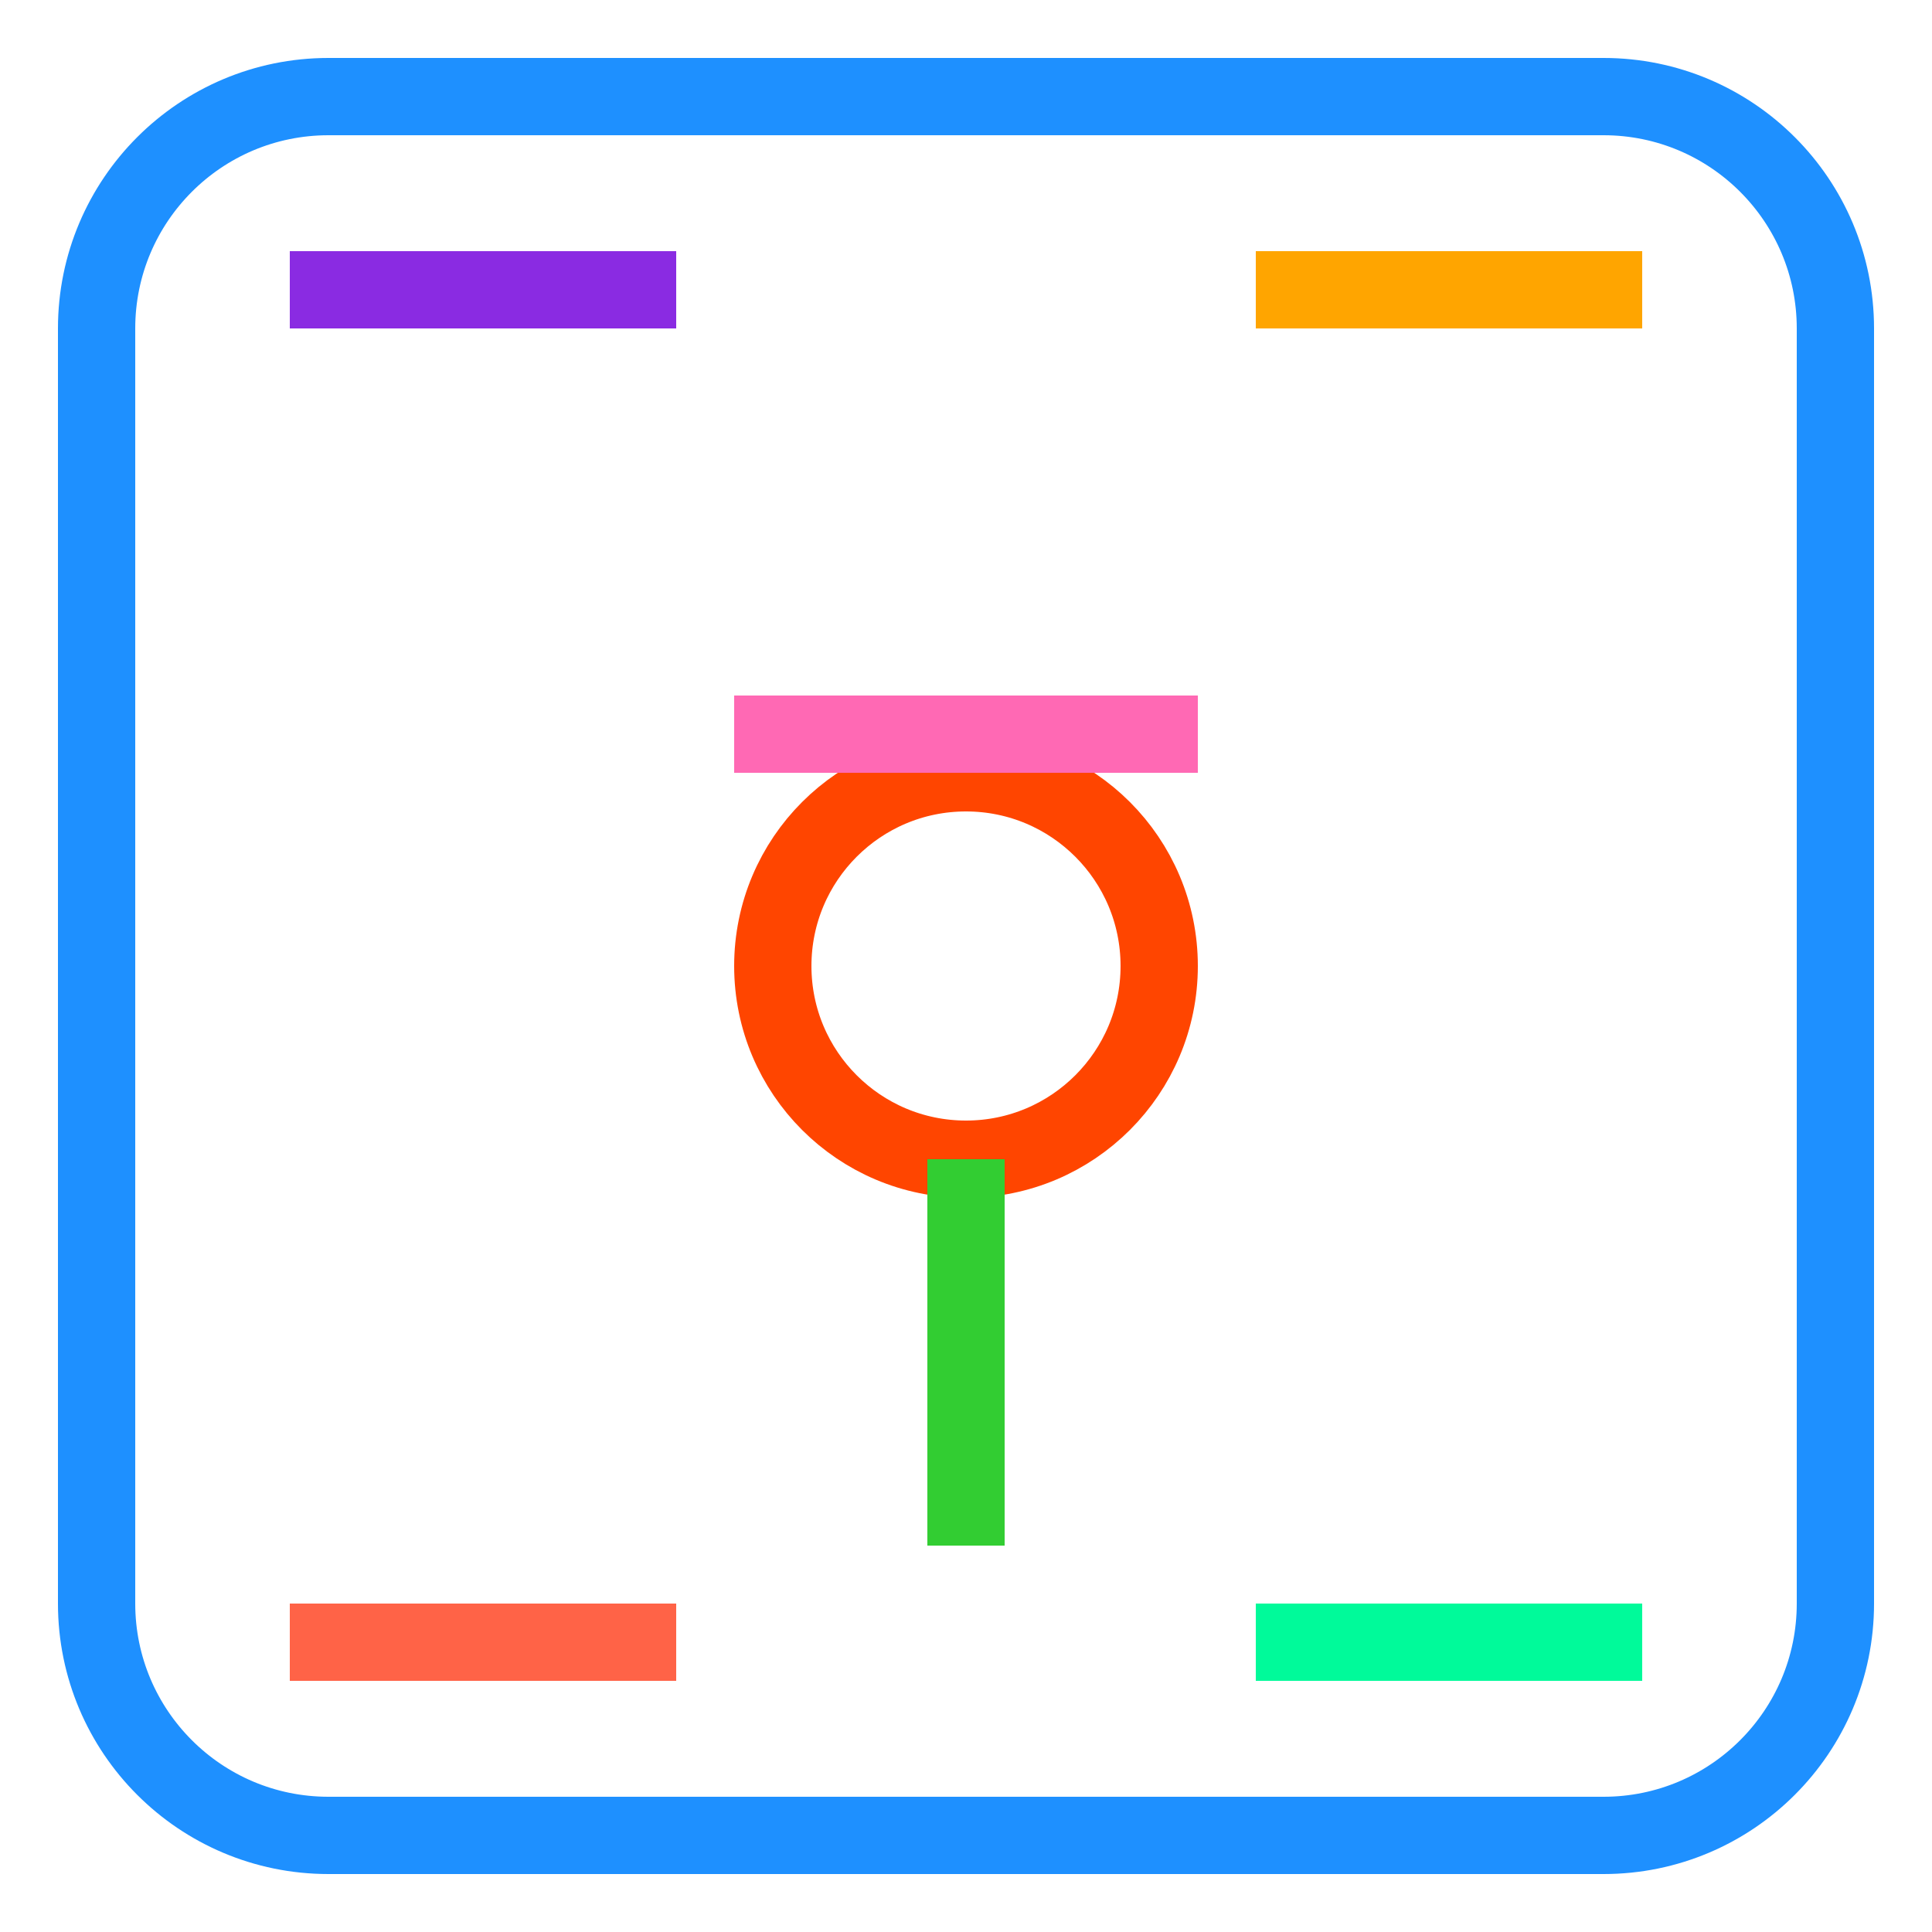
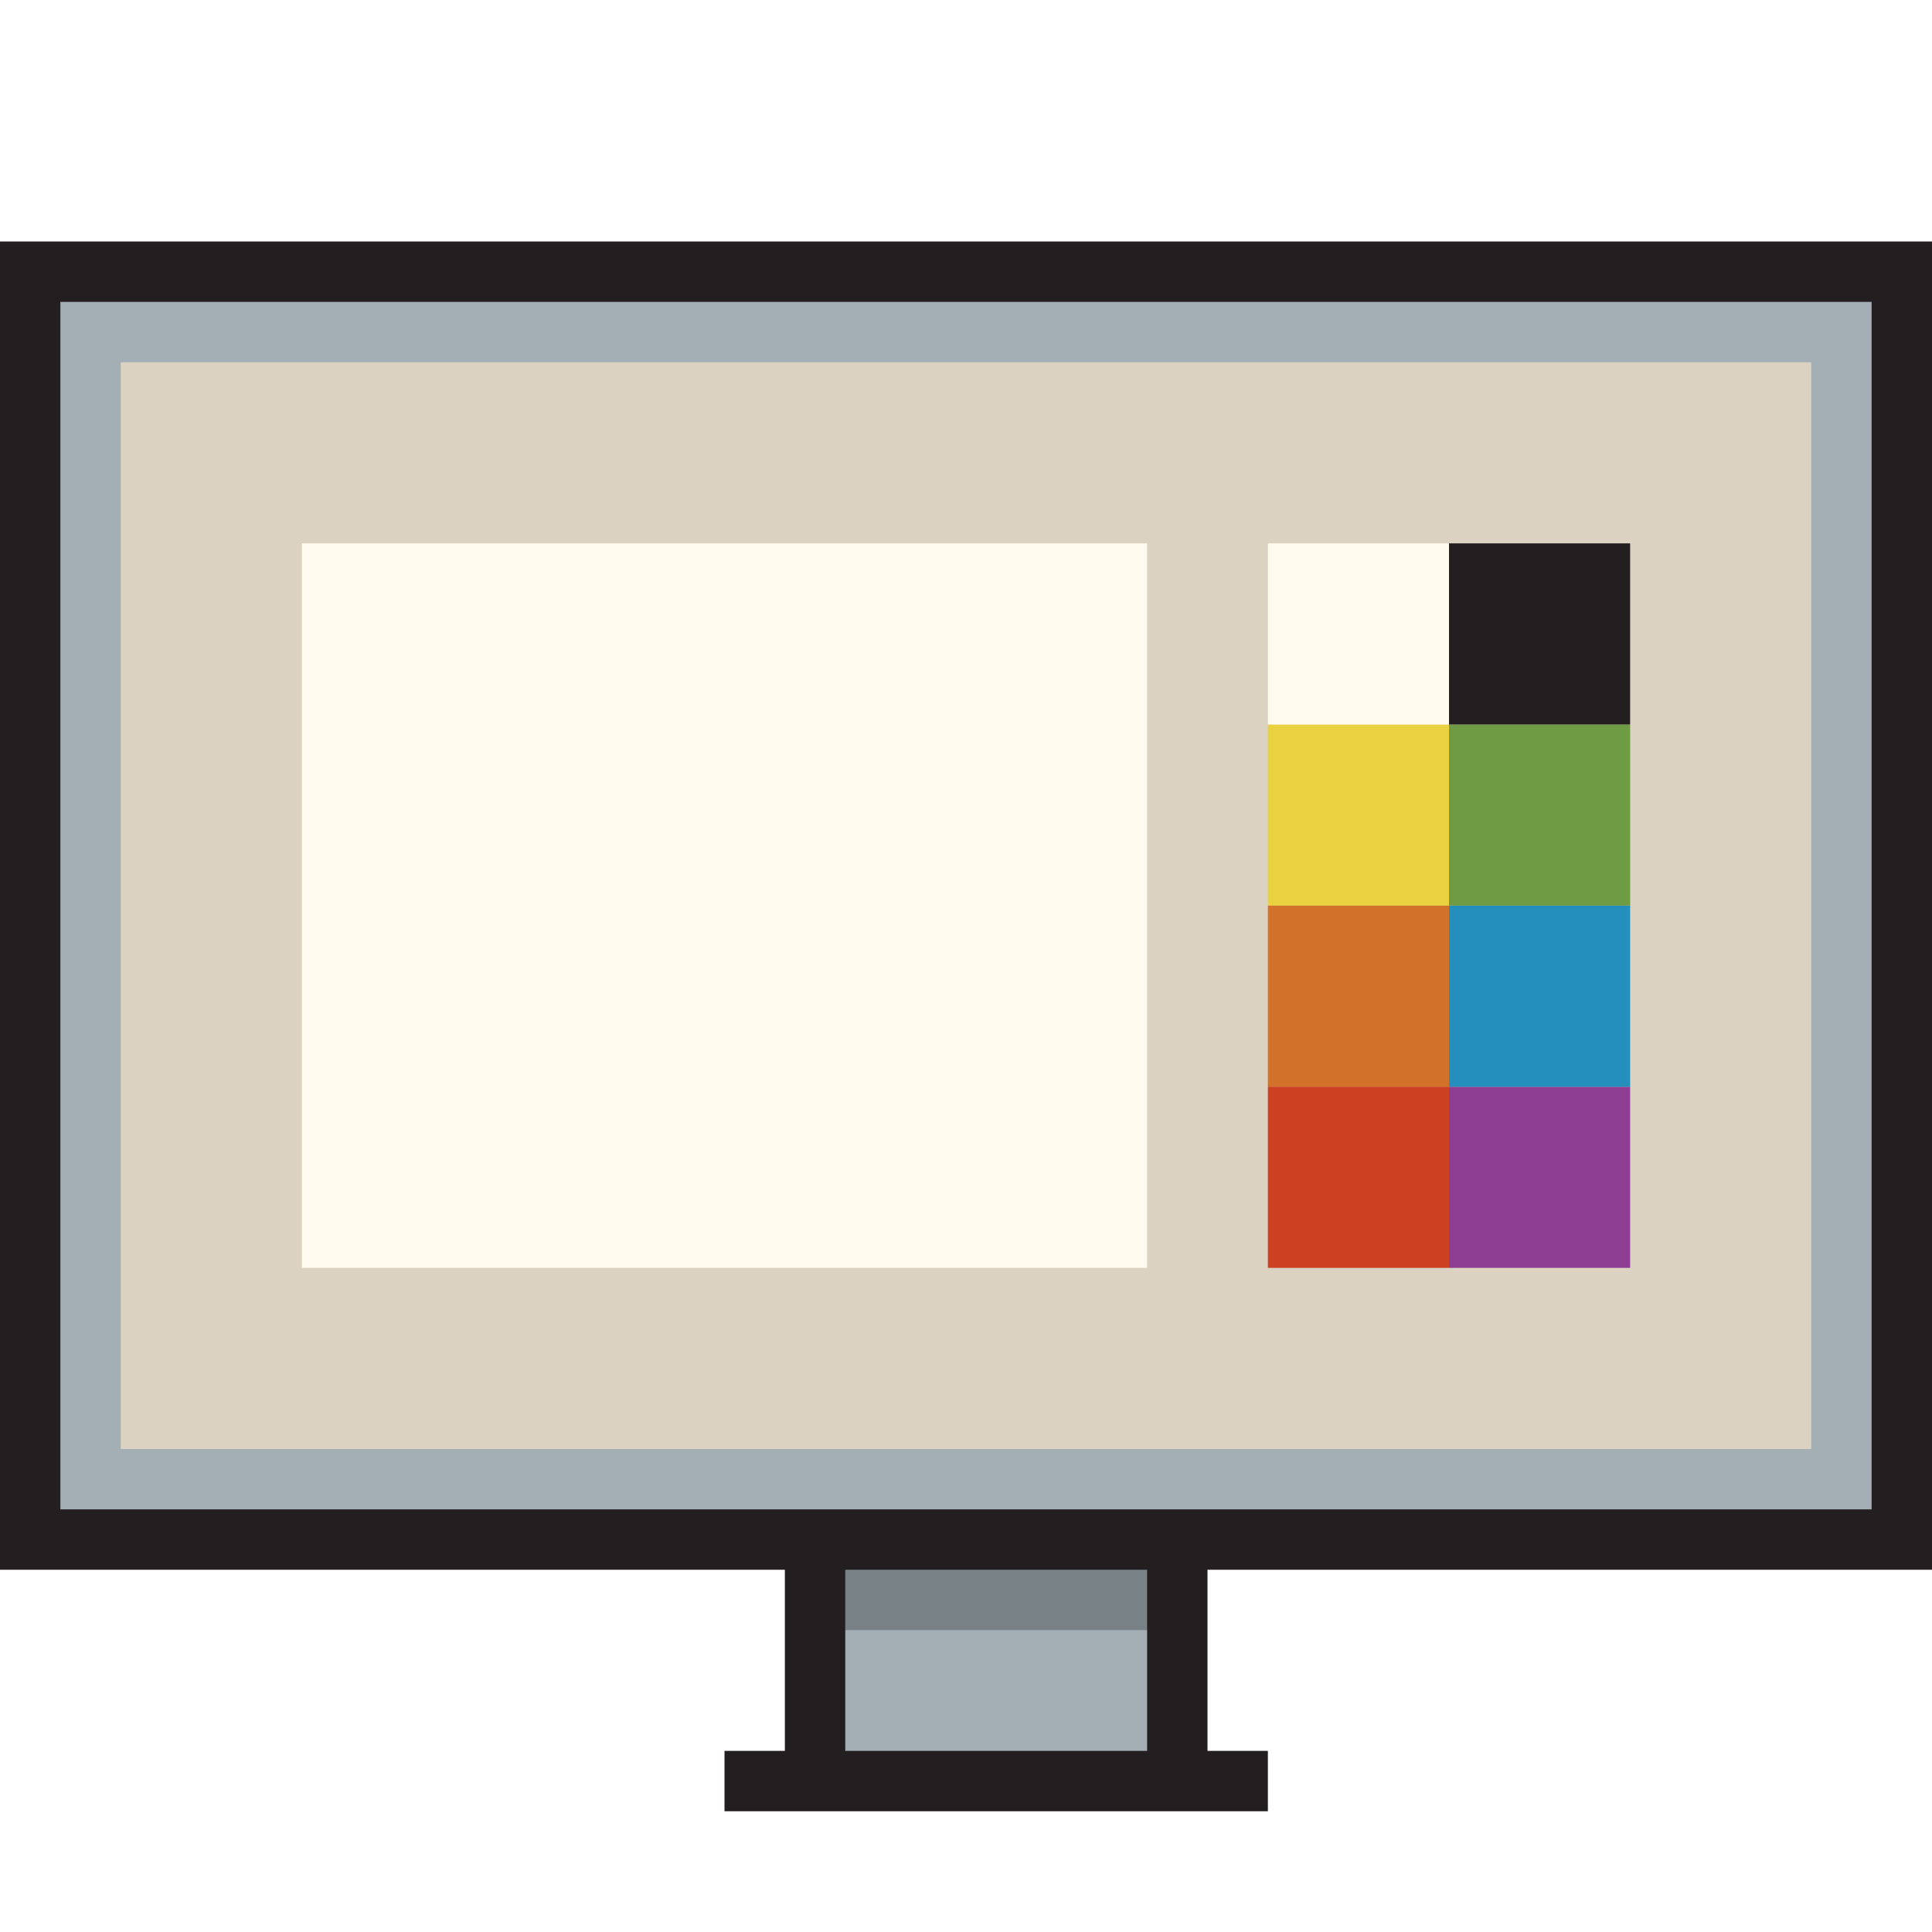
- <svg xmlns="http://www.w3.org/2000/svg" width="100" height="100" viewBox="0 0 100 100">
-   <g fill="none" stroke-width="4">
-     <rect x="5" y="5" width="90" height="90" rx="12" stroke="#1e90ff" />
-     <circle cx="50" cy="50" r="10" stroke="#ff4500" />
-     <path d="M50 60v20" stroke="#32cd32" />
-     <path d="M38 38h24" stroke="#ff69b4" />
-     <path d="M15 15h20" stroke="#8a2be2" />
-     <path d="M65 15h20" stroke="#ffa500" />
-     <path d="M15 85h20" stroke="#ff6347" />
-     <path d="M65 85h20" stroke="#00fa9a" />
+ <svg xmlns="http://www.w3.org/2000/svg" version="1.1" id="Uploaded to svgrepo.com" width="800px" height="800px" viewBox="0 0 32 32" xml:space="preserve">
+   <style type="text/css">
+ 	.avocado_een{fill:#231F20;}
+ 	.avocado_zes{fill:#FFFAEE;}
+ 	.avocado_twintig{fill:#EAD13F;}
+ 	.avocado_negen{fill:#6F9B45;}
+ 	.avocado_twaalf{fill:#248EBC;}
+ 	.avocado_achttien{fill:#D1712A;}
+ 	.avocado_zeventien{fill:#CC4121;}
+ 	.avocado_dertien{fill:#8D3E93;}
+ 	.avocado_vijf{fill:#DBD2C1;}
+ 	.avocado_acht{fill:#A3AEB5;}
+ 	.avocado_zeven{fill:#788287;}
+ 	.st0{fill:#3D3935;}
+ 	.st1{fill:#E0A838;}
+ 	.st2{fill:#716558;}
+ 	.st3{fill:#AF9480;}
+ 	.st4{fill:#C3CC6A;}
+ </style>
+   <g>
+     <g>
+       <rect x="0.5" y="4.5" class="avocado_vijf" width="31" height="21" />
+     </g>
+     <g>
+       <path class="avocado_acht" d="M0.5,4.5v21h13v4h6v-4h12v-21H0.5z M30,24H2V6h28V24z" />
+     </g>
+     <rect x="13.5" y="25.5" class="avocado_zeven" width="6" height="1.5" />
+     <g>
+       <rect x="21" y="12" class="avocado_twintig" width="3" height="3" />
+     </g>
+     <g>
+       <rect x="21" y="15" class="avocado_achttien" width="3" height="3" />
+     </g>
+     <rect x="21" y="18" class="avocado_zeventien" width="3" height="3" />
+     <g>
+       <rect x="24" y="18" class="avocado_dertien" width="3" height="3" />
+     </g>
+     <rect x="24" y="15" class="avocado_twaalf" width="3" height="3" />
+     <rect x="24" y="12" class="avocado_negen" width="3" height="3" />
+     <path class="avocado_zes" d="M5,9h14v12H5V9z M21,9v3h3V9H21z" />
+     <path class="avocado_een" d="M32,26V4H0v22h13v3h-1v1h9v-1h-1v-3H32z M1,25V5h30v20H1z M19,29h-5v-3h5V29z M27,12h-3V9h3V12z   " />
  </g>
</svg>
